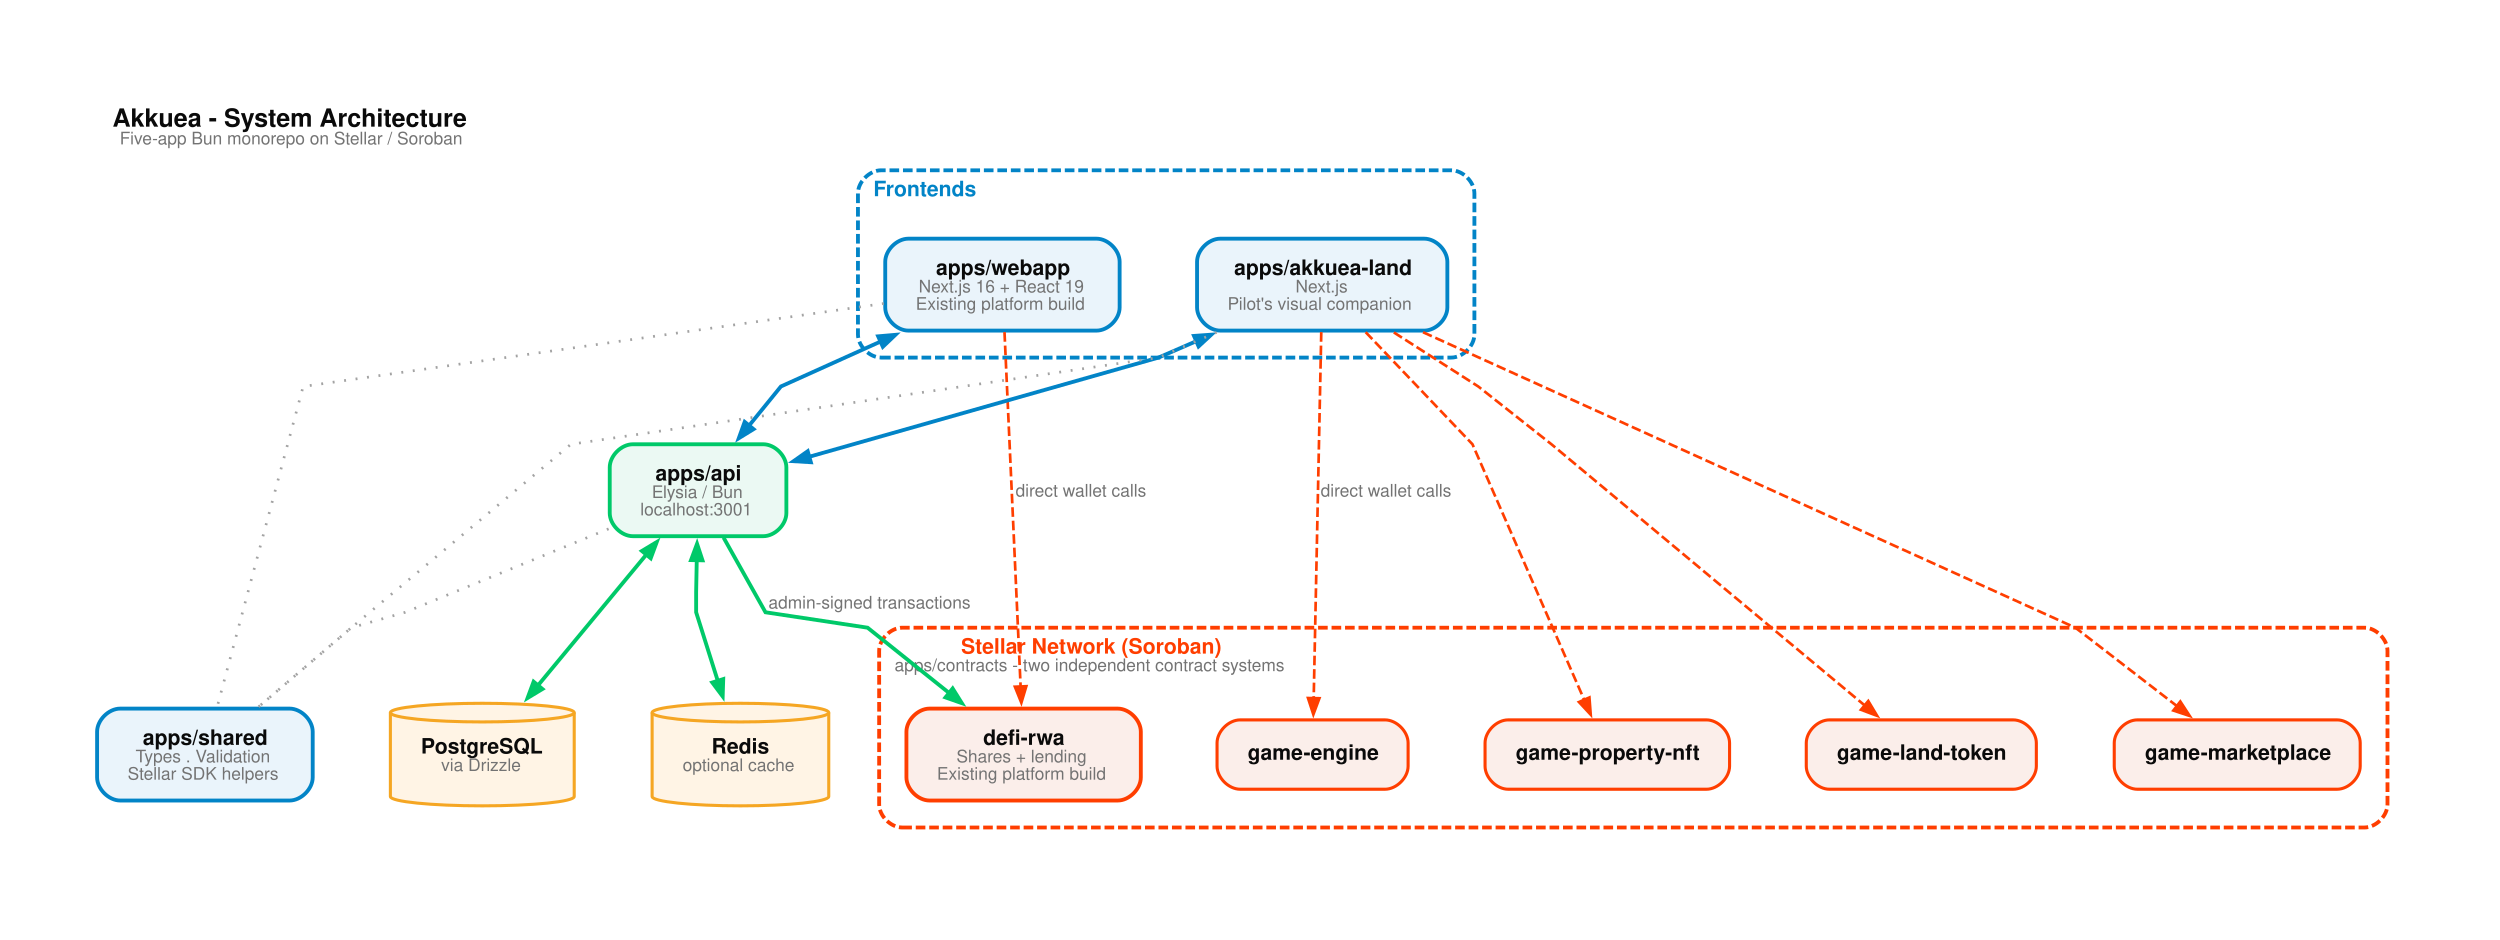
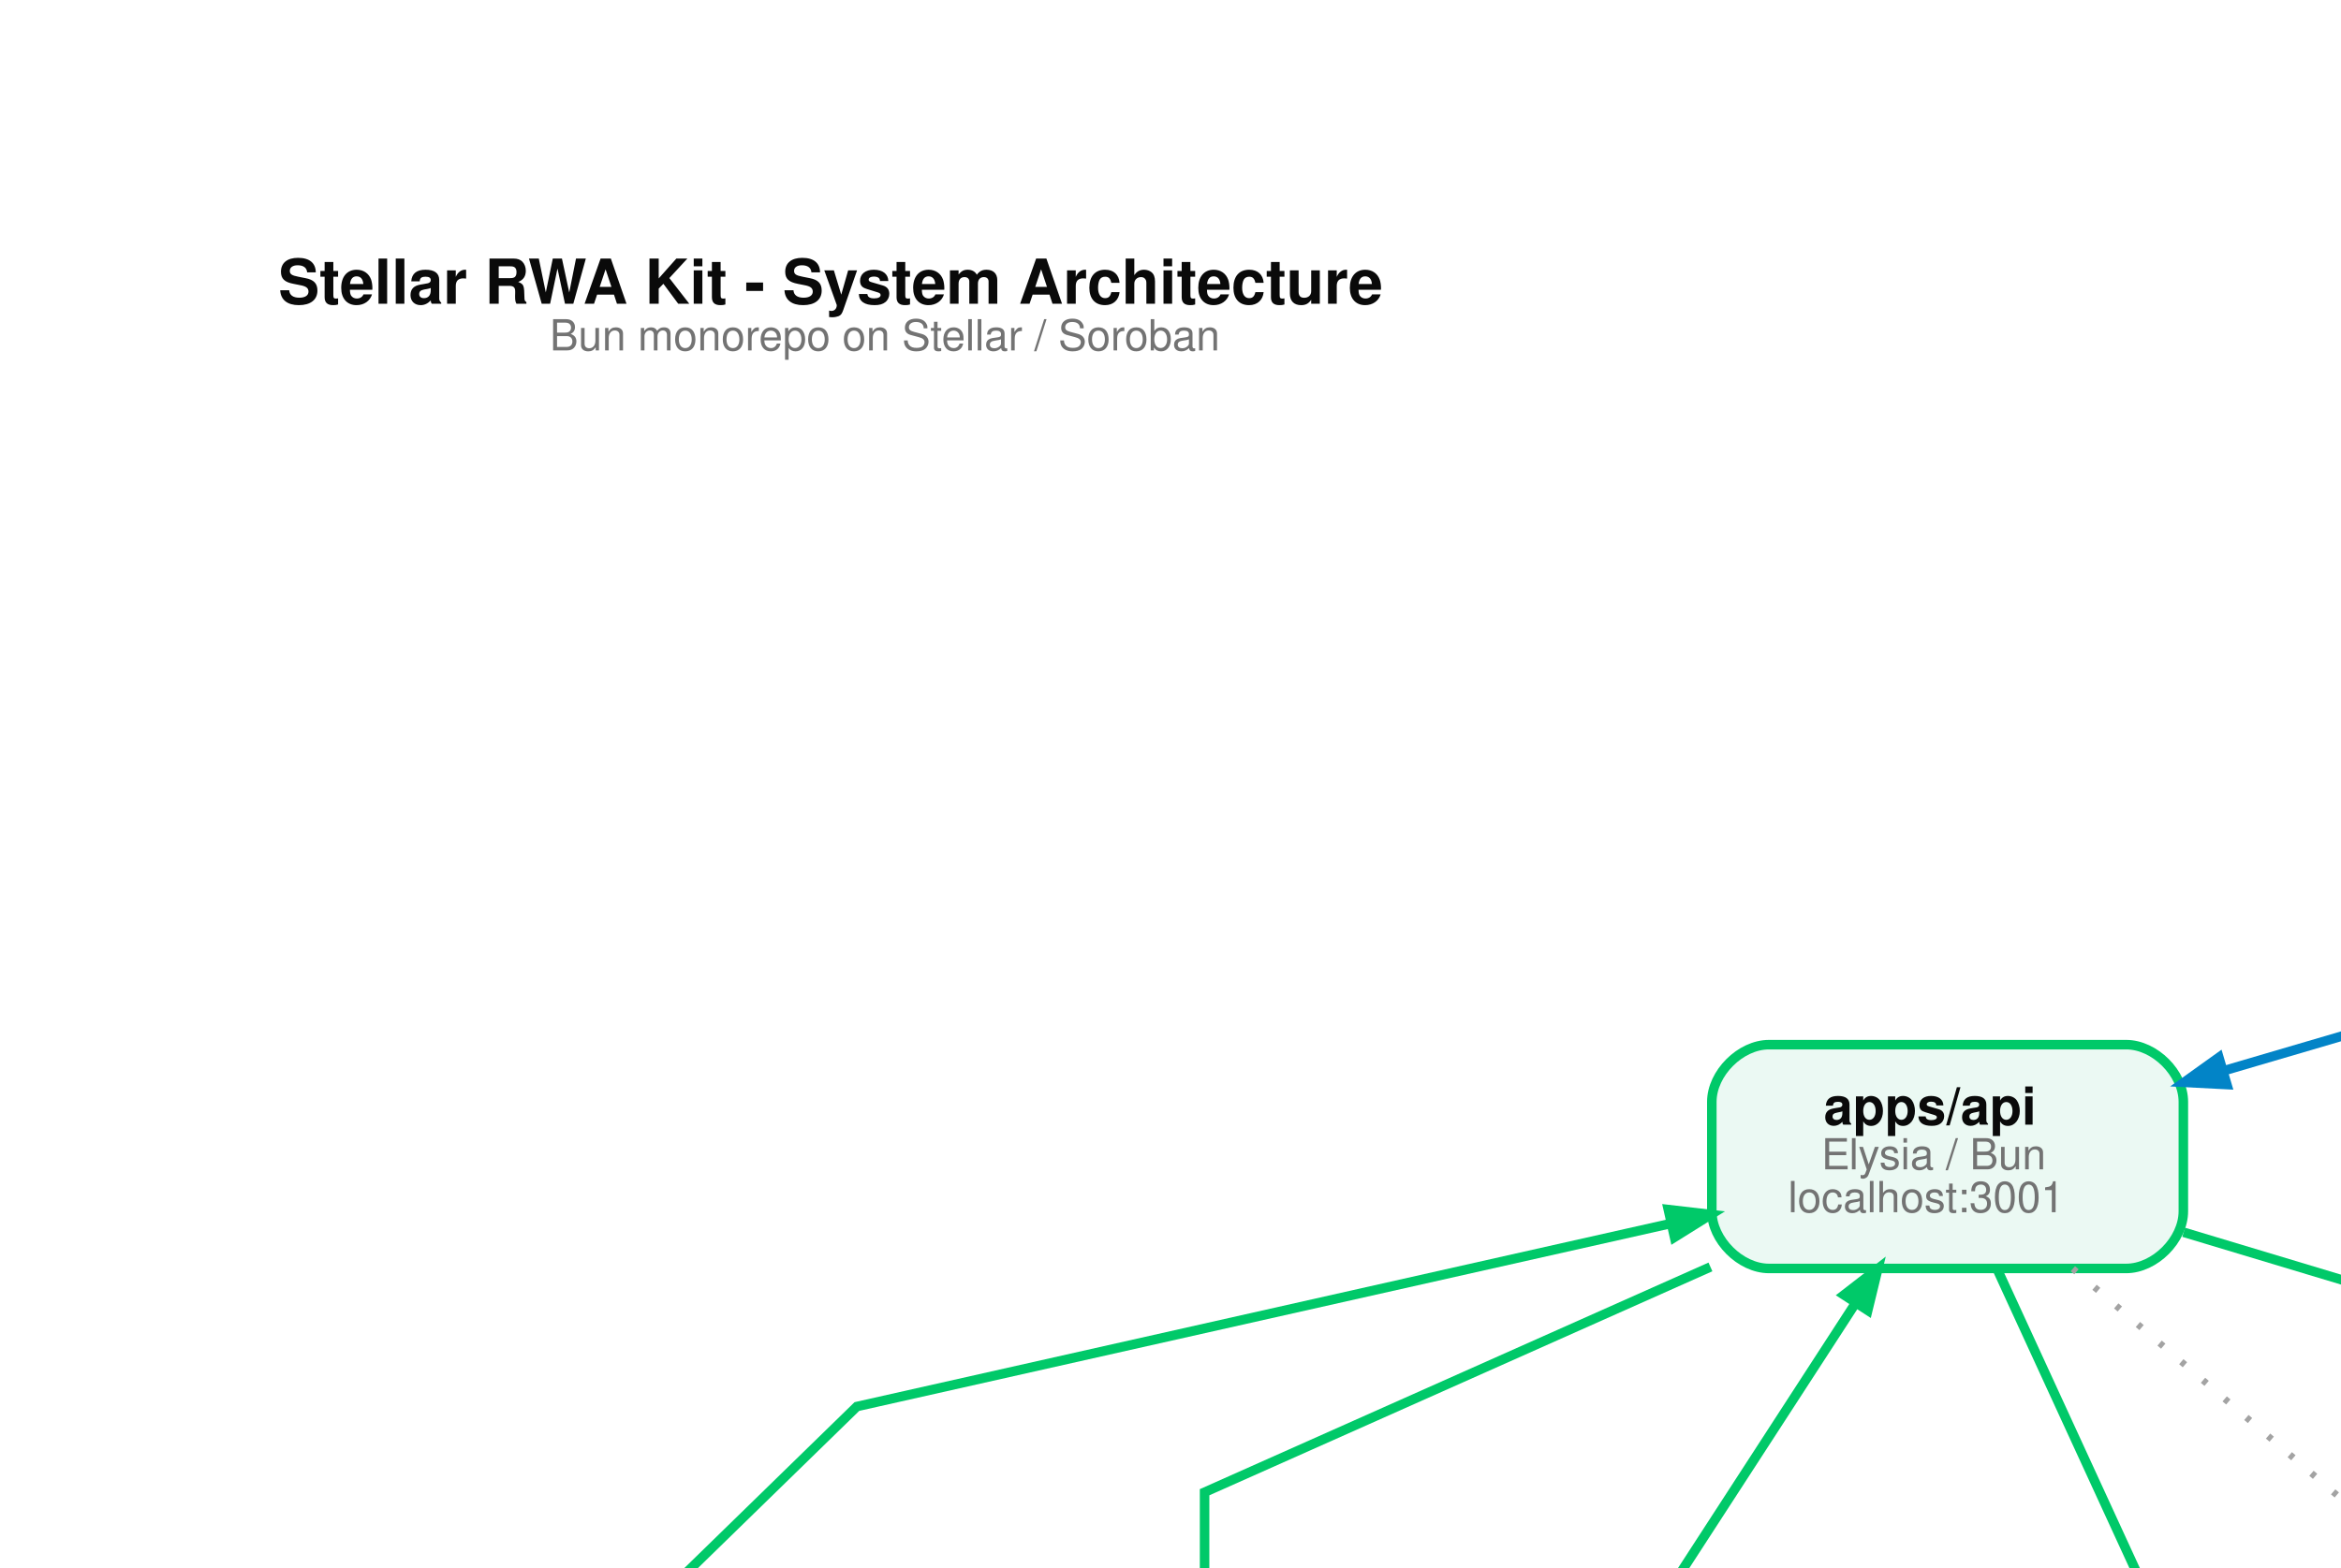
- <svg xmlns="http://www.w3.org/2000/svg" width="2400pt" height="902pt" viewBox="0.00 0.00 2400.00 902.00">
-   <g id="graph0" class="graph" transform="scale(1.84933 1.84933) rotate(0) translate(50.4 437.56)">
-     <text xml:space="preserve" text-anchor="start" x="8" y="-371.81" font-family="Helvetica,sans-Serif" font-weight="bold" font-size="13.00" fill="#0a0a0a">Akkuea - System Architecture</text>
-     <text xml:space="preserve" text-anchor="start" x="11.75" y="-362.61" font-family="Helvetica,sans-Serif" font-size="9.00" fill="#737373">Five-app Bun monorepo on Stellar / Soroban</text>
+ <svg xmlns="http://www.w3.org/2000/svg" width="2130pt" height="1427pt" viewBox="0.00 0.00 1022.30 684.92">
+   <g id="graph0" class="graph" transform="scale(2.08 2.08) rotate(0) translate(50.4 634.52)">
+     <text text-anchor="start" x="8" y="-570.73" font-family="Helvetica,sans-Serif" font-weight="bold" font-size="13.00" fill="#0a0a0a">Stellar RWA Kit - System Architecture</text>
+     <text text-anchor="start" x="65" y="-560.93" font-family="Helvetica,sans-Serif" font-size="9.00" fill="#737373">Bun monorepo on Stellar / Soroban</text>
    <g id="clust1" class="cluster">
-       <path fill="none" stroke="#0284c7" stroke-width="2" stroke-dasharray="5,2" d="M406.97,-251.94C406.97,-251.94 702.97,-251.94 702.97,-251.94 708.97,-251.94 714.97,-257.94 714.97,-263.94 714.97,-263.94 714.97,-337.16 714.97,-337.16 714.97,-343.16 708.97,-349.16 702.97,-349.16 702.97,-349.16 406.97,-349.16 406.97,-349.16 400.97,-349.16 394.97,-343.16 394.97,-337.16 394.97,-337.16 394.97,-263.94 394.97,-263.94 394.97,-257.94 400.97,-251.94 406.97,-251.94" />
-       <text xml:space="preserve" text-anchor="start" x="402.97" y="-335.71" font-family="Helvetica,sans-Serif" font-weight="bold" font-size="11.00" fill="#0284c7">Frontends</text>
+       <path fill="transparent" stroke="#0284c7" stroke-width="2" stroke-dasharray="5,2" d="M629.5,-460.12C629.5,-460.12 765.5,-460.12 765.5,-460.12 771.5,-460.12 777.5,-466.12 777.5,-472.12 777.5,-472.12 777.5,-534.12 777.5,-534.12 777.5,-540.12 771.5,-546.12 765.5,-546.12 765.5,-546.12 629.5,-546.12 629.5,-546.12 623.5,-546.12 617.5,-540.12 617.5,-534.12 617.5,-534.12 617.5,-472.12 617.5,-472.12 617.5,-466.12 623.5,-460.12 629.5,-460.12" />
+       <text text-anchor="start" x="625.5" y="-534.33" font-family="Helvetica,sans-Serif" font-weight="bold" font-size="11.00" fill="#0284c7">Frontend</text>
    </g>
    <g id="clust2" class="cluster">
-       <path fill="none" stroke="#ff3e00" stroke-width="2" stroke-dasharray="5,2" d="M417.97,-8C417.97,-8 1176.96,-8 1176.96,-8 1182.96,-8 1188.96,-14 1188.96,-20 1188.96,-20 1188.96,-99.72 1188.96,-99.72 1188.96,-105.72 1182.96,-111.72 1176.96,-111.72 1176.96,-111.72 417.97,-111.72 417.97,-111.72 411.97,-111.72 405.97,-105.72 405.97,-99.72 405.97,-99.72 405.97,-20 405.97,-20 405.97,-14 411.97,-8 417.97,-8" />
-       <text xml:space="preserve" text-anchor="start" x="448.47" y="-98.27" font-family="Helvetica,sans-Serif" font-weight="bold" font-size="11.00" fill="#ff3e00">Stellar Network (Soroban)</text>
-       <text xml:space="preserve" text-anchor="start" x="413.97" y="-89.17" font-family="Helvetica,sans-Serif" font-size="9.00" fill="#737373">apps/contracts - two independent contract systems</text>
+       <path fill="transparent" stroke="#ff3e00" stroke-width="2" stroke-dasharray="5,2" d="M606.5,-8C606.5,-8 901.5,-8 901.5,-8 907.5,-8 913.5,-14 913.5,-20 913.5,-20 913.5,-309.12 913.5,-309.12 913.5,-315.12 907.5,-321.12 901.5,-321.12 901.5,-321.12 606.5,-321.12 606.5,-321.12 600.5,-321.12 594.5,-315.12 594.5,-309.12 594.5,-309.12 594.5,-20 594.5,-20 594.5,-14 600.5,-8 606.5,-8" />
+       <text text-anchor="start" x="638.5" y="-309.32" font-family="Helvetica,sans-Serif" font-weight="bold" font-size="11.00" fill="#ff3e00">Stellar Network (Soroban)</text>
+       <text text-anchor="start" x="602.5" y="-299.93" font-family="Helvetica,sans-Serif" font-size="9.00" fill="#737373">apps/contracts - two independent contract systems</text>
    </g>
    <g id="node1" class="node">
-       <path fill="#eaf4fb" stroke="#0284c7" stroke-width="2" d="M518.81,-313.66C518.81,-313.66 421.13,-313.66 421.13,-313.66 415.13,-313.66 409.13,-307.66 409.13,-301.66 409.13,-301.66 409.13,-277.94 409.13,-277.94 409.13,-271.94 415.13,-265.94 421.13,-265.94 421.13,-265.94 518.81,-265.94 518.81,-265.94 524.81,-265.94 530.81,-271.94 530.81,-277.94 530.81,-277.94 530.81,-301.66 530.81,-301.66 530.81,-307.66 524.81,-313.66 518.81,-313.66" />
-       <text xml:space="preserve" text-anchor="start" x="435.47" y="-294.85" font-family="Helvetica,sans-Serif" font-weight="bold" font-size="11.00" fill="#0a0a0a">apps/webapp</text>
-       <text xml:space="preserve" text-anchor="start" x="426.47" y="-285.75" font-family="Helvetica,sans-Serif" font-size="9.00" fill="#737373">Next.js 16 + React 19</text>
-       <text xml:space="preserve" text-anchor="start" x="424.97" y="-276.75" font-family="Helvetica,sans-Serif" font-size="9.00" fill="#737373">Existing platform build</text>
+       <path fill="#eaf4fb" stroke="#0284c7" stroke-width="2" d="M751.5,-512.12C751.5,-512.12 643.5,-512.12 643.5,-512.12 637.5,-512.12 631.5,-506.12 631.5,-500.12 631.5,-500.12 631.5,-486.12 631.5,-486.12 631.5,-480.12 637.5,-474.12 643.5,-474.12 643.5,-474.12 751.5,-474.12 751.5,-474.12 757.5,-474.12 763.5,-480.12 763.5,-486.12 763.5,-486.12 763.5,-500.12 763.5,-500.12 763.5,-506.12 757.5,-512.12 751.5,-512.12" />
+       <text text-anchor="start" x="656.5" y="-495.32" font-family="Helvetica,sans-Serif" font-weight="bold" font-size="11.00" fill="#0a0a0a">apps/webapp</text>
+       <text text-anchor="start" x="647.5" y="-485.93" font-family="Helvetica,sans-Serif" font-size="9.00" fill="#737373">Next.js 16 + React 19</text>
+     </g>
+     <g id="node2" class="node">
+       <path fill="#ebf9f3" stroke="#00c969" stroke-width="2" d="M396,-415.12C396,-415.12 321,-415.12 321,-415.12 315,-415.12 309,-409.12 309,-403.12 309,-403.12 309,-380.12 309,-380.12 309,-374.12 315,-368.12 321,-368.12 321,-368.12 396,-368.12 396,-368.12 402,-368.12 408,-374.12 408,-380.12 408,-380.12 408,-403.12 408,-403.12 408,-409.12 402,-415.12 396,-415.12" />
+       <text text-anchor="start" x="332.5" y="-398.32" font-family="Helvetica,sans-Serif" font-weight="bold" font-size="11.00" fill="#0a0a0a">apps/api</text>
+       <text text-anchor="start" x="332" y="-388.93" font-family="Helvetica,sans-Serif" font-size="9.00" fill="#737373">Elysia / Bun</text>
+       <text text-anchor="start" x="325" y="-379.93" font-family="Helvetica,sans-Serif" font-size="9.00" fill="#737373">localhost:3001</text>
+     </g>
+     <g id="edge1" class="edge">
+       <path fill="none" stroke="#0284c7" stroke-width="2" d="M627.89,-471.69C565.52,-453.39 475.1,-426.85 416.54,-409.66" />
+       <polygon fill="#0284c7" stroke="#0284c7" stroke-width="2" points="627.12,-474.57 636.11,-474.11 628.79,-468.86 627.12,-474.57" />
+       <polygon fill="#0284c7" stroke="#0284c7" stroke-width="2" points="417.14,-406.74 408.14,-407.2 415.46,-412.44 417.14,-406.74" />
    </g>
    <g id="node3" class="node">
-       <path fill="#ebf9f3" stroke="#00c969" stroke-width="2" d="M345.81,-206.94C345.81,-206.94 278.12,-206.94 278.12,-206.94 272.12,-206.94 266.12,-200.94 266.12,-194.94 266.12,-194.94 266.12,-171.22 266.12,-171.22 266.12,-165.22 272.12,-159.22 278.12,-159.22 278.12,-159.22 345.81,-159.22 345.81,-159.22 351.81,-159.22 357.81,-165.22 357.81,-171.22 357.81,-171.22 357.81,-194.94 357.81,-194.94 357.81,-200.94 351.81,-206.94 345.81,-206.94" />
-       <text xml:space="preserve" text-anchor="start" x="289.84" y="-188.13" font-family="Helvetica,sans-Serif" font-weight="bold" font-size="11.00" fill="#0a0a0a">apps/api</text>
-       <text xml:space="preserve" text-anchor="start" x="287.97" y="-179.03" font-family="Helvetica,sans-Serif" font-size="9.00" fill="#737373">Elysia / Bun</text>
-       <text xml:space="preserve" text-anchor="start" x="281.97" y="-170.03" font-family="Helvetica,sans-Serif" font-size="9.00" fill="#737373">localhost:3001</text>
+       <path fill="#eaf4fb" stroke="#0284c7" stroke-width="2" d="M557,-283.62C557,-283.62 462,-283.62 462,-283.62 456,-283.62 450,-277.62 450,-271.62 450,-271.62 450,-248.62 450,-248.62 450,-242.62 456,-236.62 462,-236.62 462,-236.62 557,-236.62 557,-236.62 563,-236.62 569,-242.62 569,-248.62 569,-248.62 569,-271.62 569,-271.62 569,-277.62 563,-283.62 557,-283.62" />
+       <text text-anchor="start" x="471.5" y="-266.82" font-family="Helvetica,sans-Serif" font-weight="bold" font-size="11.00" fill="#0a0a0a">apps/shared</text>
+       <text text-anchor="start" x="470.5" y="-257.43" font-family="Helvetica,sans-Serif" font-size="9.00" fill="#737373">Types . Validation</text>
+       <text text-anchor="start" x="466" y="-248.43" font-family="Helvetica,sans-Serif" font-size="9.00" fill="#737373">Stellar SDK helpers</text>
    </g>
-     <g id="edge1" class="edge">
-       <path fill="none" stroke="#0284c7" stroke-width="2" d="M406.88,-260.35C380.11,-248.28 354.97,-236.94 354.97,-236.94 354.97,-236.94 347.3,-227.51 338.44,-216.62" />
-       <polygon fill="#0284c7" stroke="#0284c7" stroke-width="2" points="405.45,-262.97 414.42,-263.75 407.89,-257.54 405.45,-262.97" />
-       <polygon fill="#0284c7" stroke="#0284c7" stroke-width="2" points="340.78,-214.79 333.11,-210.08 336.17,-218.55 340.78,-214.79" />
+     <g id="edge11" class="edge">
+       <path fill="none" stroke="#a3a3a3" stroke-width="1.4" stroke-dasharray="1,5" d="M685.97,-474.06C658.9,-431.62 593.5,-329.12 593.5,-329.12 593.5,-329.12 561.91,-303.55 537.47,-283.77" />
+     </g>
+     <g id="node6" class="node">
+       <path fill="#fbeeea" stroke="#ff3e00" stroke-width="2" d="M708,-279.12C708,-279.12 621,-279.12 621,-279.12 615,-279.12 609,-273.12 609,-267.12 609,-267.12 609,-253.12 609,-253.12 609,-247.12 615,-241.12 621,-241.12 621,-241.12 708,-241.12 708,-241.12 714,-241.12 720,-247.12 720,-253.12 720,-253.12 720,-267.12 720,-267.12 720,-273.12 714,-279.12 708,-279.12" />
+       <text text-anchor="start" x="638.5" y="-262.32" font-family="Helvetica,sans-Serif" font-weight="bold" font-size="11.00" fill="#0a0a0a">defi-rwa</text>
+       <text text-anchor="start" x="625" y="-252.92" font-family="Helvetica,sans-Serif" font-size="9.00" fill="#737373">Shares + lending</text>
+     </g>
+     <g id="edge2" class="edge">
+       <path fill="none" stroke="#ff3e00" stroke-width="1.4" stroke-dasharray="5,2" d="M694.91,-474C689.12,-433.43 675.08,-335.17 668.29,-287.69" />
+       <polygon fill="#ff3e00" stroke="#ff3e00" stroke-width="1.4" points="671.22,-287.16 667.08,-279.17 665.33,-288 671.22,-287.16" />
+       <text text-anchor="middle" x="725" y="-389.43" font-family="Helvetica,sans-Serif" font-size="9.00" fill="#737373">direct wallet calls</text>
+     </g>
+     <g id="node9" class="node">
+       <path fill="#fbeeea" stroke="#ff3e00" stroke-width="1.6" d="M887,-279.12C887,-279.12 772,-279.12 772,-279.12 766,-279.12 760,-273.12 760,-267.12 760,-267.12 760,-253.12 760,-253.12 760,-247.12 766,-241.12 772,-241.12 772,-241.12 887,-241.12 887,-241.12 893,-241.12 899,-247.12 899,-253.12 899,-253.12 899,-267.12 899,-267.12 899,-273.12 893,-279.12 887,-279.12" />
+       <text text-anchor="start" x="776.5" y="-262.32" font-family="Helvetica,sans-Serif" font-weight="bold" font-size="11.00" fill="#0a0a0a">pilot-payout-split</text>
+       <text text-anchor="start" x="776" y="-252.92" font-family="Helvetica,sans-Serif" font-size="9.00" fill="#737373">Evidence + distribution</text>
+     </g>
+     <g id="edge3" class="edge">
+       <path fill="none" stroke="#ff3e00" stroke-width="1.4" stroke-dasharray="5,2" d="M715.75,-473.88C738.52,-451.11 774.5,-415.12 774.5,-415.12 774.5,-415.12 804.3,-331.68 820.03,-287.64" />
+       <polygon fill="#ff3e00" stroke="#ff3e00" stroke-width="1.4" points="822.92,-288.4 822.97,-279.4 817.31,-286.4 822.92,-288.4" />
+     </g>
+     <g id="edge12" class="edge">
+       <path fill="none" stroke="#a3a3a3" stroke-width="1.4" stroke-dasharray="1,5" d="M384.8,-368.07C412.43,-344.37 455.63,-307.32 483.25,-283.64" />
    </g>
    <g id="node4" class="node">
-       <path fill="#eaf4fb" stroke="#0284c7" stroke-width="2" d="M99.93,-69.72C99.93,-69.72 12,-69.72 12,-69.72 6,-69.72 0,-63.72 0,-57.72 0,-57.72 0,-34 0,-34 0,-28 6,-22 12,-22 12,-22 99.93,-22 99.93,-22 105.93,-22 111.93,-28 111.93,-34 111.93,-34 111.93,-57.72 111.93,-57.72 111.93,-63.72 105.93,-69.72 99.93,-69.72" />
-       <text xml:space="preserve" text-anchor="start" x="23.72" y="-50.91" font-family="Helvetica,sans-Serif" font-weight="bold" font-size="11.00" fill="#0a0a0a">apps/shared</text>
-       <text xml:space="preserve" text-anchor="start" x="19.97" y="-41.81" font-family="Helvetica,sans-Serif" font-size="9.00" fill="#737373">Types . Validation</text>
-       <text xml:space="preserve" text-anchor="start" x="15.84" y="-32.81" font-family="Helvetica,sans-Serif" font-size="9.00" fill="#737373">Stellar SDK helpers</text>
+       <path fill="#fff4e5" stroke="#f5a623" stroke-width="1.6" d="M327,-281.6C327,-284.24 303.47,-286.38 274.5,-286.38 245.53,-286.38 222,-284.24 222,-281.6 222,-281.6 222,-238.65 222,-238.65 222,-236.01 245.53,-233.87 274.5,-233.87 303.47,-233.87 327,-236.01 327,-238.65 327,-238.65 327,-281.6 327,-281.6" />
+       <path fill="none" stroke="#f5a623" stroke-width="1.6" d="M327,-281.6C327,-278.97 303.47,-276.83 274.5,-276.83 245.53,-276.83 222,-278.97 222,-281.6" />
+       <text text-anchor="start" x="238" y="-262.32" font-family="Helvetica,sans-Serif" font-weight="bold" font-size="11.00" fill="#0a0a0a">PostgreSQL</text>
+       <text text-anchor="start" x="251.5" y="-252.92" font-family="Helvetica,sans-Serif" font-size="9.00" fill="#737373">via Drizzle</text>
    </g>
-     <g id="edge11" class="edge">
-       <path fill="none" stroke="#a3a3a3" stroke-width="1.4" stroke-dasharray="1,5" d="M408.39,-280C304.82,-265.21 106.97,-236.94 106.97,-236.94 106.97,-236.94 75.99,-121.5 62.32,-70.55" />
+     <g id="edge4" class="edge">
+       <path fill="none" stroke="#00c969" stroke-width="2" d="M339.14,-360.78C326.16,-340.77 309.06,-314.41 295.71,-293.83" />
+       <polygon fill="#00c969" stroke="#00c969" stroke-width="2" points="336.75,-362.56 343.87,-368.07 341.74,-359.32 336.75,-362.56" />
+       <polygon fill="#00c969" stroke="#00c969" stroke-width="2" points="298.1,-292.04 290.98,-286.53 293.11,-295.28 298.1,-292.04" />
+     </g>
+     <g id="node5" class="node">
+       <path fill="#fff4e5" stroke="#f5a623" stroke-width="1.6" d="M99,-281.6C99,-284.24 76.81,-286.38 49.5,-286.38 22.19,-286.38 0,-284.24 0,-281.6 0,-281.6 0,-238.65 0,-238.65 0,-236.01 22.19,-233.87 49.5,-233.87 76.81,-233.87 99,-236.01 99,-238.65 99,-238.65 99,-281.6 99,-281.6" />
+       <path fill="none" stroke="#f5a623" stroke-width="1.6" d="M99,-281.6C99,-278.97 76.81,-276.83 49.5,-276.83 22.19,-276.83 0,-278.97 0,-281.6" />
+       <text text-anchor="start" x="32.5" y="-262.32" font-family="Helvetica,sans-Serif" font-weight="bold" font-size="11.00" fill="#0a0a0a">Redis</text>
+       <text text-anchor="start" x="16" y="-252.92" font-family="Helvetica,sans-Serif" font-size="9.00" fill="#737373">optional cache</text>
+     </g>
+     <g id="edge5" class="edge">
+       <path fill="none" stroke="#00c969" stroke-width="2" d="M300.31,-377.54C232.46,-362.28 129.5,-339.12 129.5,-339.12 129.5,-339.12 104.04,-314.3 81.84,-292.66" />
+       <polygon fill="#00c969" stroke="#00c969" stroke-width="2" points="299.86,-380.49 308.81,-379.45 301.17,-374.68 299.86,-380.49" />
+       <polygon fill="#00c969" stroke="#00c969" stroke-width="2" points="83.86,-290.47 75.69,-286.67 79.7,-294.73 83.86,-290.47" />
+     </g>
+     <g id="edge6" class="edge">
+       <path fill="none" stroke="#00c969" stroke-width="2" d="M408.06,-375.72C475.93,-355.29 589.5,-321.12 589.5,-321.12 589.5,-321.12 614.26,-301.32 635.32,-284.47" />
+       <polygon fill="#00c969" stroke="#00c969" stroke-width="2" points="637.22,-286.76 642,-279.13 633.5,-282.11 637.22,-286.76" />
+       <text text-anchor="middle" x="621" y="-331.93" font-family="Helvetica,sans-Serif" font-size="9.00" fill="#737373">admin-signed transactions</text>
    </g>
    <g id="node7" class="node">
-       <path fill="#fbeeea" stroke="#ff3e00" stroke-width="2" d="M529.81,-69.72C529.81,-69.72 432.13,-69.72 432.13,-69.72 426.13,-69.72 420.13,-63.72 420.13,-57.72 420.13,-57.72 420.13,-34 420.13,-34 420.13,-28 426.13,-22 432.13,-22 432.13,-22 529.81,-22 529.81,-22 535.81,-22 541.81,-28 541.81,-34 541.81,-34 541.81,-57.72 541.81,-57.72 541.81,-63.72 535.81,-69.72 529.81,-69.72" />
-       <text xml:space="preserve" text-anchor="start" x="459.97" y="-50.91" font-family="Helvetica,sans-Serif" font-weight="bold" font-size="11.00" fill="#0a0a0a">defi-rwa</text>
-       <text xml:space="preserve" text-anchor="start" x="446.09" y="-41.81" font-family="Helvetica,sans-Serif" font-size="9.00" fill="#737373">Shares + lending</text>
-       <text xml:space="preserve" text-anchor="start" x="435.97" y="-32.81" font-family="Helvetica,sans-Serif" font-size="9.00" fill="#737373">Existing platform build</text>
+       <path fill="#fbeeea" stroke="#ff3e00" stroke-width="1.6" d="M723,-60C723,-60 628,-60 628,-60 622,-60 616,-54 616,-48 616,-48 616,-34 616,-34 616,-28 622,-22 628,-22 628,-22 723,-22 723,-22 729,-22 735,-28 735,-34 735,-34 735,-48 735,-48 735,-54 729,-60 723,-60" />
+       <text text-anchor="start" x="632" y="-43.2" font-family="Helvetica,sans-Serif" font-weight="bold" font-size="11.00" fill="#0a0a0a">pilot-whitelist</text>
+       <text text-anchor="start" x="636" y="-33.8" font-family="Helvetica,sans-Serif" font-size="9.00" fill="#737373">Investor approval</text>
    </g>
-     <g id="edge3" class="edge">
-       <path fill="none" stroke="#ff3e00" stroke-width="1.4" stroke-dasharray="5,2" d="M471.04,-265.16C472.99,-222.16 477.14,-130.99 479.41,-81.15" />
-       <polygon fill="#ff3e00" stroke="#ff3e00" stroke-width="1.4" points="482.38,-81.34 479.79,-72.71 476.43,-81.07 482.38,-81.34" />
-       <text xml:space="preserve" text-anchor="middle" x="510.71" y="-179.78" font-family="Helvetica,sans-Serif" font-size="9.00" fill="#737373">direct wallet calls</text>
-     </g>
-     <g id="node2" class="node">
-       <path fill="#eaf4fb" stroke="#0284c7" stroke-width="2" d="M688.93,-313.66C688.93,-313.66 583,-313.66 583,-313.66 577,-313.66 571,-307.66 571,-301.66 571,-301.66 571,-277.94 571,-277.94 571,-271.94 577,-265.94 583,-265.94 583,-265.94 688.93,-265.94 688.93,-265.94 694.93,-265.94 700.93,-271.94 700.93,-277.94 700.93,-277.94 700.93,-301.66 700.93,-301.66 700.93,-307.66 694.93,-313.66 688.93,-313.66" />
-       <text xml:space="preserve" text-anchor="start" x="590.22" y="-294.85" font-family="Helvetica,sans-Serif" font-weight="bold" font-size="11.00" fill="#0a0a0a">apps/akkuea-land</text>
-       <text xml:space="preserve" text-anchor="start" x="622.09" y="-285.75" font-family="Helvetica,sans-Serif" font-size="9.00" fill="#737373">Next.js</text>
-       <text xml:space="preserve" text-anchor="start" x="586.84" y="-276.75" font-family="Helvetica,sans-Serif" font-size="9.00" fill="#737373">Pilot's visual companion</text>
-     </g>
-     <g id="edge2" class="edge">
-       <path fill="none" stroke="#0284c7" stroke-width="2" d="M570.88,-260.58C559.36,-255.58 550.97,-251.94 550.97,-251.94 550.97,-251.94 440.32,-220.52 369.6,-200.44" />
-       <polygon fill="#0284c7" stroke="#0284c7" stroke-width="2" points="569.41,-263.18 578.39,-263.83 571.78,-257.72 569.41,-263.18" />
-       <polygon fill="#0284c7" stroke="#0284c7" stroke-width="2" points="370.52,-197.61 361.53,-198.15 368.89,-203.34 370.52,-197.61" />
-     </g>
-     <g id="edge12" class="edge">
-       <path fill="none" stroke="#a3a3a3" stroke-width="1.4" stroke-dasharray="1,5" d="M581.17,-265.04C564.72,-257.91 550.97,-251.94 550.97,-251.94 550.97,-251.94 245.97,-206.94 245.97,-206.94 245.97,-206.94 131.97,-111.72 131.97,-111.72 131.97,-111.72 105.52,-89.15 83.83,-70.64" />
+     <g id="edge7" class="edge">
+       <path fill="none" stroke="#00c969" stroke-width="2" d="M308.71,-368.44C263.06,-348.1 202.5,-321.12 202.5,-321.12 202.5,-321.12 202.5,-234 202.5,-234 202.5,-234 499.45,-113.46 622.78,-63.4" />
+       <polygon fill="#00c969" stroke="#00c969" stroke-width="2" points="624.24,-66.02 631,-60.06 622.01,-60.5 624.24,-66.02" />
    </g>
    <g id="node8" class="node">
-       <path fill="#fbeeea" stroke="#ff3e00" stroke-width="1.6" d="M668.56,-63.86C668.56,-63.86 593.38,-63.86 593.38,-63.86 587.38,-63.86 581.38,-57.86 581.38,-51.86 581.38,-51.86 581.38,-39.86 581.38,-39.86 581.38,-33.86 587.38,-27.86 593.38,-27.86 593.38,-27.86 668.56,-27.86 668.56,-27.86 674.56,-27.86 680.56,-33.86 680.56,-39.86 680.56,-39.86 680.56,-51.86 680.56,-51.86 680.56,-57.86 674.56,-63.86 668.56,-63.86" />
-       <text xml:space="preserve" text-anchor="start" x="597.22" y="-43.16" font-family="Helvetica,sans-Serif" font-weight="bold" font-size="11.00" fill="#0a0a0a">game-engine</text>
-     </g>
-     <g id="edge4" class="edge">
-       <path fill="none" stroke="#ff3e00" stroke-width="1.4" stroke-dasharray="5,2" d="M635.48,-265.16C634.55,-220.36 632.54,-123.27 631.55,-75.12" />
-       <polygon fill="#ff3e00" stroke="#ff3e00" stroke-width="1.4" points="634.52,-75.09 631.37,-66.65 628.58,-75.21 634.52,-75.09" />
-       <text xml:space="preserve" text-anchor="middle" x="669.08" y="-179.78" font-family="Helvetica,sans-Serif" font-size="9.00" fill="#737373">direct wallet calls</text>
-     </g>
-     <g id="node9" class="node">
-       <path fill="#fbeeea" stroke="#ff3e00" stroke-width="1.6" d="M835.43,-63.86C835.43,-63.86 732.5,-63.86 732.5,-63.86 726.5,-63.86 720.5,-57.86 720.5,-51.86 720.5,-51.86 720.5,-39.86 720.5,-39.86 720.5,-33.86 726.5,-27.86 732.5,-27.86 732.5,-27.86 835.43,-27.86 835.43,-27.86 841.43,-27.86 847.43,-33.86 847.43,-39.86 847.43,-39.86 847.43,-51.86 847.43,-51.86 847.43,-57.86 841.43,-63.86 835.43,-63.86" />
-       <text xml:space="preserve" text-anchor="start" x="736.34" y="-43.16" font-family="Helvetica,sans-Serif" font-weight="bold" font-size="11.00" fill="#0a0a0a">game-property-nft</text>
-     </g>
-     <g id="edge5" class="edge">
-       <path fill="none" stroke="#ff3e00" stroke-width="1.4" stroke-dasharray="5,2" d="M658.53,-265.12C681.56,-240.95 713.97,-206.94 713.97,-206.94 713.97,-206.94 752.01,-119.94 772,-74.21" />
-       <polygon fill="#ff3e00" stroke="#ff3e00" stroke-width="1.4" points="774.68,-75.52 775.36,-66.54 769.23,-73.14 774.68,-75.52" />
-     </g>
-     <g id="node10" class="node">
-       <path fill="#fbeeea" stroke="#ff3e00" stroke-width="1.6" d="M994.68,-63.86C994.68,-63.86 899.25,-63.86 899.25,-63.86 893.25,-63.86 887.25,-57.86 887.25,-51.86 887.25,-51.86 887.25,-39.86 887.25,-39.86 887.25,-33.86 893.25,-27.86 899.25,-27.86 899.25,-27.86 994.68,-27.86 994.68,-27.86 1000.68,-27.86 1006.68,-33.86 1006.68,-39.86 1006.68,-39.86 1006.68,-51.86 1006.68,-51.86 1006.68,-57.86 1000.68,-63.86 994.68,-63.86" />
-       <text xml:space="preserve" text-anchor="start" x="903.09" y="-43.16" font-family="Helvetica,sans-Serif" font-weight="bold" font-size="11.00" fill="#0a0a0a">game-land-token</text>
-     </g>
-     <g id="edge6" class="edge">
-       <path fill="none" stroke="#ff3e00" stroke-width="1.4" stroke-dasharray="5,2" d="M673.15,-264.99C694.44,-251.36 716.97,-236.94 716.97,-236.94 716.97,-236.94 754.97,-206.94 754.97,-206.94 754.97,-206.94 863.74,-116.25 917.55,-71.39" />
-       <polygon fill="#ff3e00" stroke="#ff3e00" stroke-width="1.4" points="919.43,-73.69 924.06,-65.96 915.62,-69.12 919.43,-73.69" />
-     </g>
-     <g id="node11" class="node">
-       <path fill="#fbeeea" stroke="#ff3e00" stroke-width="1.6" d="M1162.8,-63.86C1162.8,-63.86 1059.12,-63.86 1059.12,-63.86 1053.12,-63.86 1047.12,-57.86 1047.12,-51.86 1047.12,-51.86 1047.12,-39.86 1047.12,-39.86 1047.12,-33.86 1053.12,-27.86 1059.12,-27.86 1059.12,-27.86 1162.8,-27.86 1162.8,-27.86 1168.8,-27.86 1174.8,-33.86 1174.8,-39.86 1174.8,-39.86 1174.8,-51.86 1174.8,-51.86 1174.8,-57.86 1168.8,-63.86 1162.8,-63.86" />
-       <text xml:space="preserve" text-anchor="start" x="1062.96" y="-43.16" font-family="Helvetica,sans-Serif" font-weight="bold" font-size="11.00" fill="#0a0a0a">game-marketplace</text>
-     </g>
-     <g id="edge7" class="edge">
-       <path fill="none" stroke="#ff3e00" stroke-width="1.4" stroke-dasharray="5,2" d="M688.29,-265.1C794.84,-216.85 1026.96,-111.72 1026.96,-111.72 1026.96,-111.72 1055.91,-89.37 1079.82,-70.91" />
-       <polygon fill="#ff3e00" stroke="#ff3e00" stroke-width="1.4" points="1081.42,-73.43 1086.33,-65.88 1077.79,-68.72 1081.42,-73.43" />
-     </g>
-     <g id="edge13" class="edge">
-       <path fill="none" stroke="#a3a3a3" stroke-width="1.4" stroke-dasharray="1,5" d="M265.53,-163.03C220.83,-144.69 159.97,-119.72 159.97,-119.72 159.97,-119.72 131.97,-111.72 131.97,-111.72 131.97,-111.72 105.52,-89.15 83.83,-70.64" />
-     </g>
-     <g id="node5" class="node">
-       <path fill="#fff4e5" stroke="#f5a623" stroke-width="1.6" d="M247.68,-67.64C247.68,-70.31 226.29,-72.48 199.97,-72.48 173.64,-72.48 152.25,-70.31 152.25,-67.64 152.25,-67.64 152.25,-24.08 152.25,-24.08 152.25,-21.41 173.64,-19.24 199.97,-19.24 226.29,-19.24 247.68,-21.41 247.68,-24.08 247.68,-24.08 247.68,-67.64 247.68,-67.64" />
-       <path fill="none" stroke="#f5a623" stroke-width="1.6" d="M247.68,-67.64C247.68,-64.97 226.29,-62.8 199.97,-62.8 173.64,-62.8 152.25,-64.97 152.25,-67.64" />
-       <text xml:space="preserve" text-anchor="start" x="168.09" y="-46.41" font-family="Helvetica,sans-Serif" font-weight="bold" font-size="11.00" fill="#0a0a0a">PostgreSQL</text>
-       <text xml:space="preserve" text-anchor="start" x="178.59" y="-37.31" font-family="Helvetica,sans-Serif" font-size="9.00" fill="#737373">via Drizzle</text>
+       <path fill="#fbeeea" stroke="#ff3e00" stroke-width="1.6" d="M744.5,-166C744.5,-166 620.5,-166 620.5,-166 614.5,-166 608.5,-160 608.5,-154 608.5,-154 608.5,-140 608.5,-140 608.5,-134 614.5,-128 620.5,-128 620.5,-128 744.5,-128 744.5,-128 750.5,-128 756.5,-134 756.5,-140 756.5,-140 756.5,-154 756.5,-154 756.5,-160 750.5,-166 744.5,-166" />
+       <text text-anchor="start" x="624.5" y="-149.2" font-family="Helvetica,sans-Serif" font-weight="bold" font-size="11.00" fill="#0a0a0a">pilot-income-token</text>
+       <text text-anchor="start" x="635.5" y="-139.8" font-family="Helvetica,sans-Serif" font-size="9.00" fill="#737373">Income participation</text>
    </g>
    <g id="edge8" class="edge">
-       <path fill="none" stroke="#00c969" stroke-width="2" d="M285.34,-149.94C268.29,-129.35 246.16,-102.63 228.71,-81.56" />
-       <polygon fill="#00c969" stroke="#00c969" stroke-width="2" points="282.81,-151.55 290.53,-156.2 287.39,-147.75 282.81,-151.55" />
-       <polygon fill="#00c969" stroke="#00c969" stroke-width="2" points="231.19,-79.89 223.47,-75.24 226.6,-83.69 231.19,-79.89" />
+       <path fill="none" stroke="#00c969" stroke-width="2" d="M368.97,-367.85C388.94,-324.41 430.5,-234 430.5,-234 430.5,-234 546.65,-194.36 621.24,-168.91" />
+       <polygon fill="#00c969" stroke="#00c969" stroke-width="2" points="622.59,-171.59 629.67,-166.03 620.67,-165.96 622.59,-171.59" />
    </g>
-     <g id="node6" class="node">
-       <path fill="#fff4e5" stroke="#f5a623" stroke-width="1.6" d="M379.81,-67.64C379.81,-70.31 359.26,-72.48 333.97,-72.48 308.67,-72.48 288.12,-70.31 288.12,-67.64 288.12,-67.64 288.12,-24.08 288.12,-24.08 288.12,-21.41 308.67,-19.24 333.97,-19.24 359.26,-19.24 379.81,-21.41 379.81,-24.08 379.81,-24.08 379.81,-67.64 379.81,-67.64" />
-       <path fill="none" stroke="#f5a623" stroke-width="1.6" d="M379.81,-67.64C379.81,-64.97 359.26,-62.8 333.97,-62.8 308.67,-62.8 288.12,-64.97 288.12,-67.64" />
-       <text xml:space="preserve" text-anchor="start" x="318.97" y="-46.41" font-family="Helvetica,sans-Serif" font-weight="bold" font-size="11.00" fill="#0a0a0a">Redis</text>
-       <text xml:space="preserve" text-anchor="start" x="303.97" y="-37.31" font-family="Helvetica,sans-Serif" font-size="9.00" fill="#737373">optional cache</text>
+     <g id="edge10" class="edge">
+       <path fill="none" stroke="#ff3e00" stroke-width="1.4" stroke-dasharray="1,5" d="M681.28,-127.88C680.18,-111.58 678.56,-87.4 677.31,-68.85" />
+       <polygon fill="#ff3e00" stroke="#ff3e00" stroke-width="1.4" points="680.27,-68.54 676.73,-60.26 674.33,-68.94 680.27,-68.54" />
+       <text text-anchor="middle" x="715.5" y="-91.8" font-family="Helvetica,sans-Serif" font-size="9.00" fill="#737373">checks approval</text>
    </g>
    <g id="edge9" class="edge">
-       <path fill="none" stroke="#00c969" stroke-width="2" d="M311.29,-146.92C311.11,-137.67 310.97,-130.22 310.97,-130.22 310.97,-130.22 310.97,-119.72 310.97,-119.72 310.97,-119.72 316.58,-101.94 322.26,-83.94" />
-       <polygon fill="#00c969" stroke="#00c969" stroke-width="2" points="308.31,-146.81 311.45,-155.25 314.26,-146.69 308.31,-146.81" />
-       <polygon fill="#00c969" stroke="#00c969" stroke-width="2" points="325.03,-85.05 324.75,-76.05 319.35,-83.26 325.03,-85.05" />
-     </g>
-     <g id="edge10" class="edge">
-       <path fill="none" stroke="#00c969" stroke-width="2" d="M325.2,-158.5C335.11,-140.85 346.97,-119.72 346.97,-119.72 346.97,-119.72 399.97,-111.72 399.97,-111.72 399.97,-111.72 421.54,-94.44 442.42,-77.72" />
-       <polygon fill="#00c969" stroke="#00c969" stroke-width="2" points="444.13,-80.17 448.9,-72.54 440.41,-75.53 444.13,-80.17" />
-       <text xml:space="preserve" text-anchor="middle" x="400.97" y="-121.67" font-family="Helvetica,sans-Serif" font-size="9.00" fill="#737373">admin-signed transactions</text>
+       <path fill="none" stroke="#ff3e00" stroke-width="1.4" stroke-dasharray="1,5" d="M805.55,-241.02C780.46,-222.05 740.94,-192.18 713.49,-171.43" />
+       <polygon fill="#ff3e00" stroke="#ff3e00" stroke-width="1.4" points="715.01,-168.85 706.44,-166.09 711.42,-173.59 715.01,-168.85" />
+       <text text-anchor="middle" x="786" y="-197.8" font-family="Helvetica,sans-Serif" font-size="9.00" fill="#737373">reads holders</text>
    </g>
  </g>
</svg>
